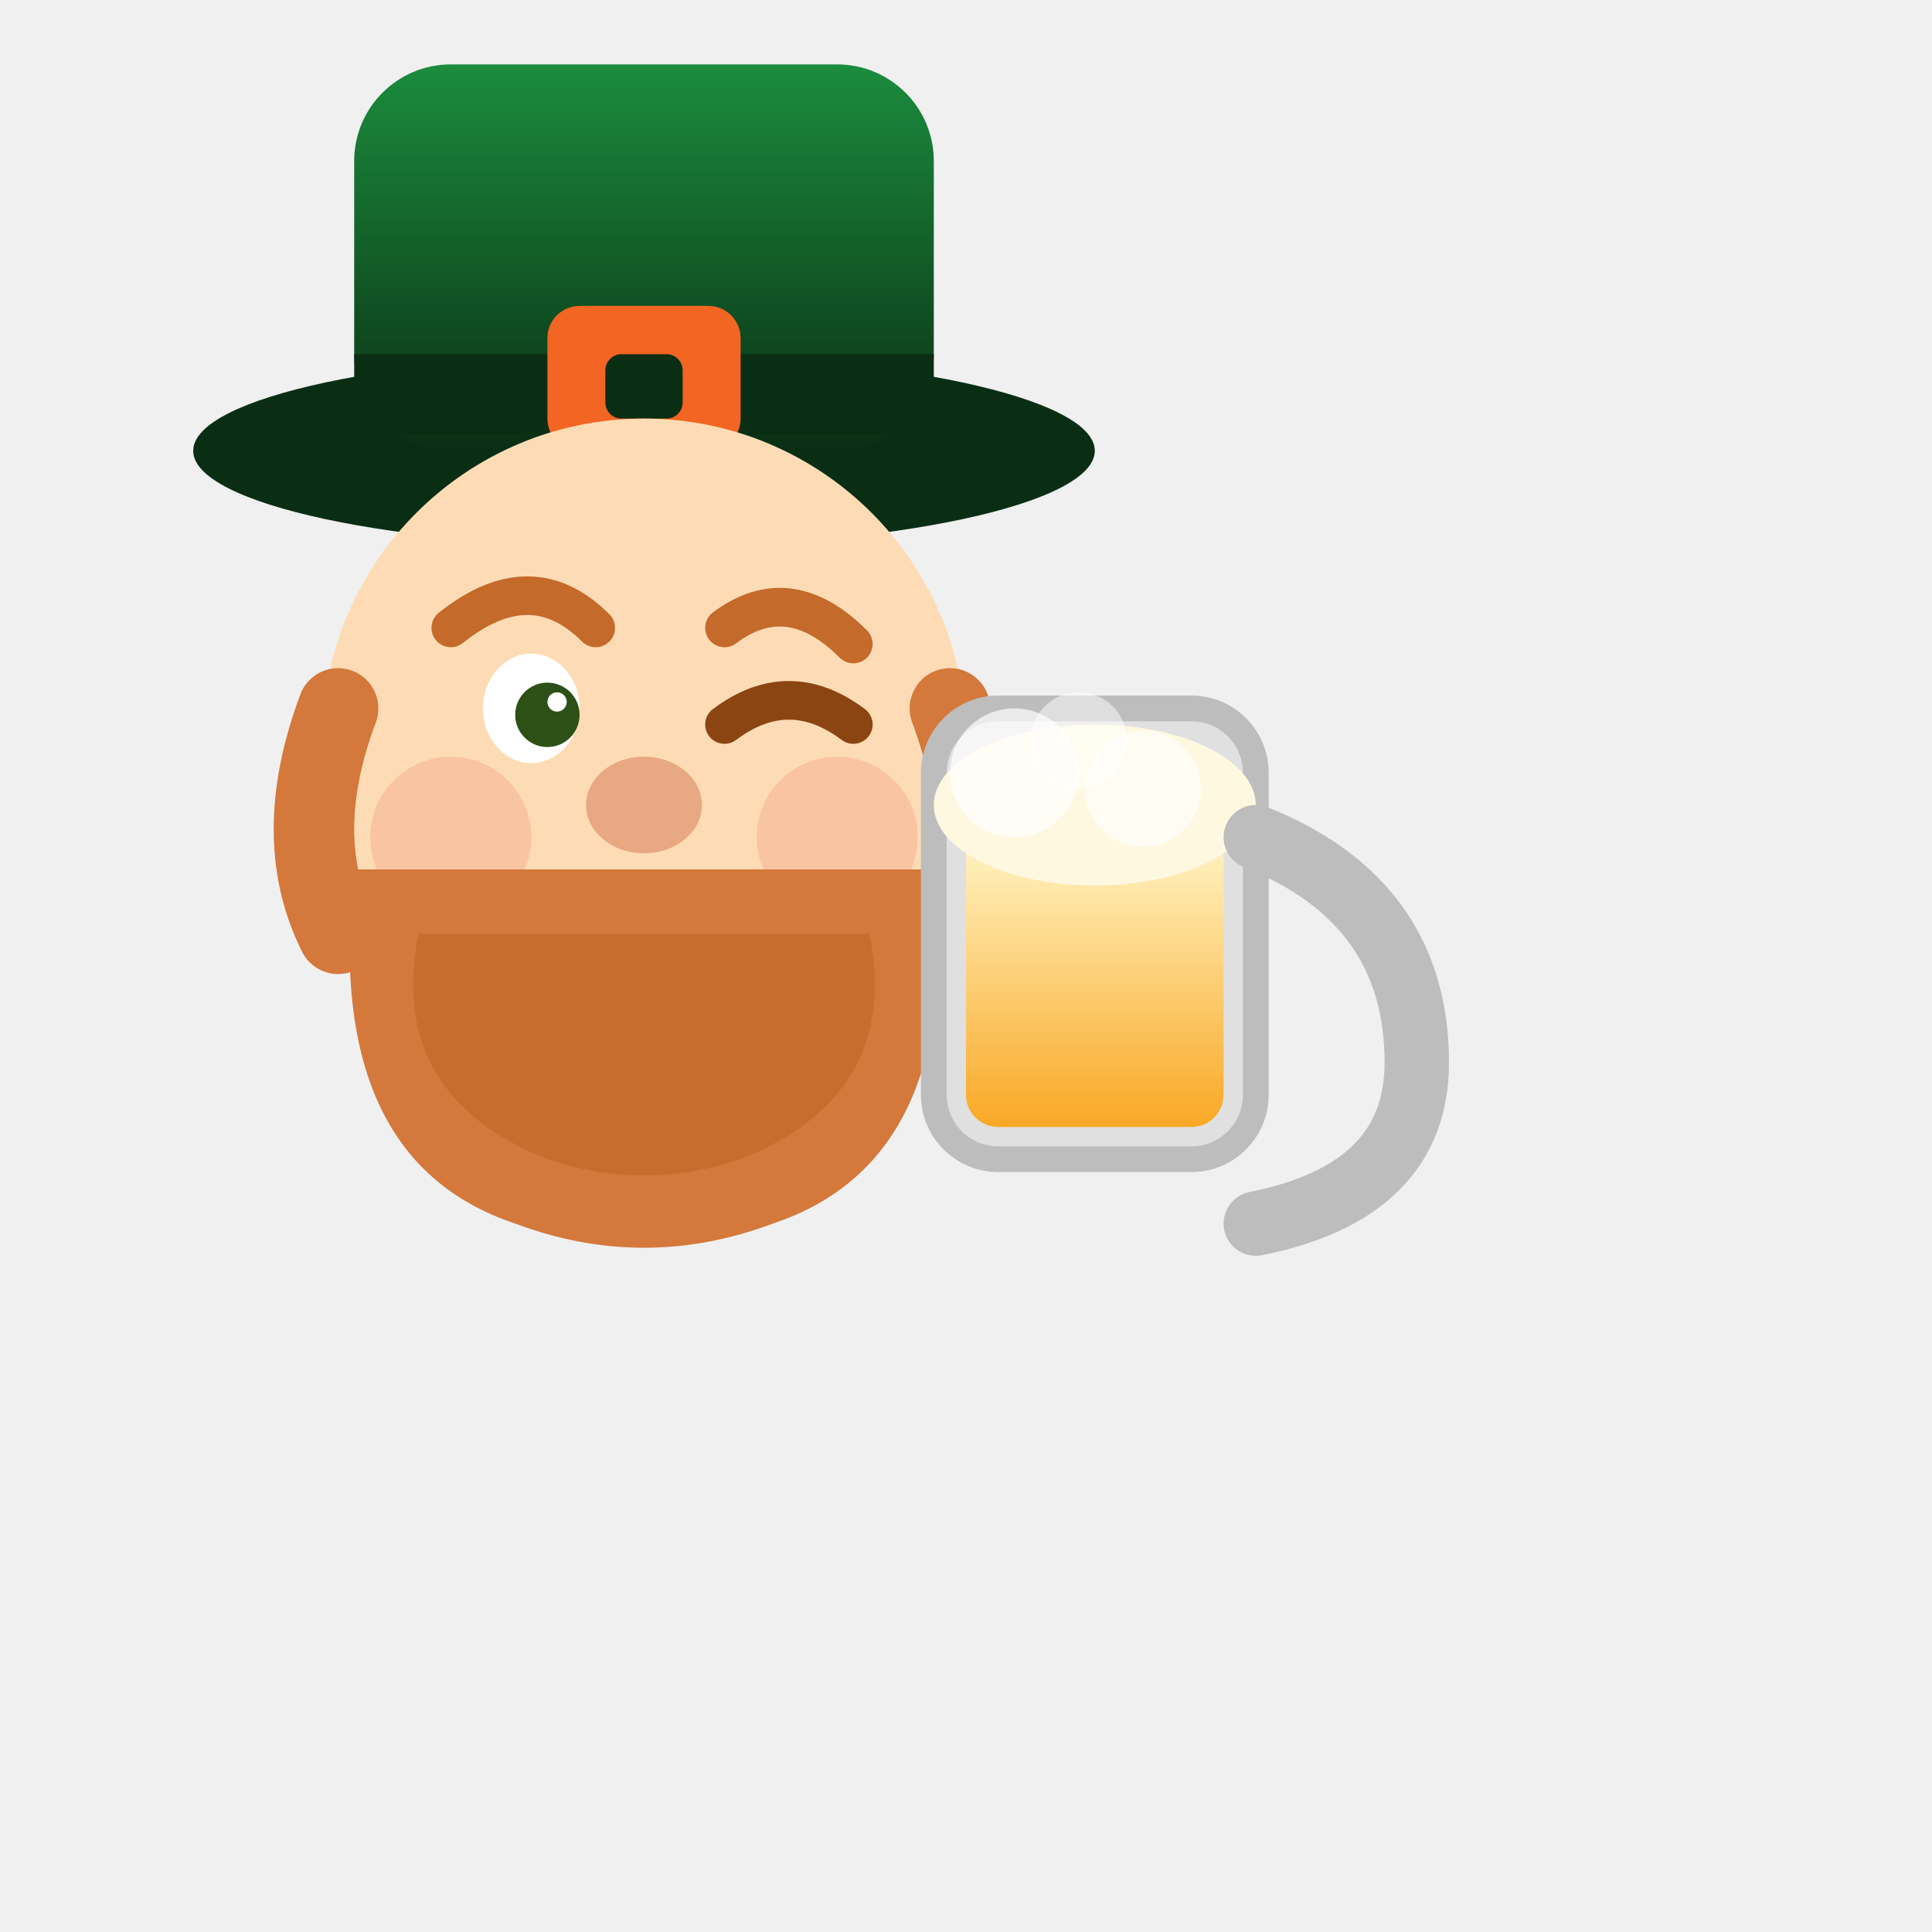
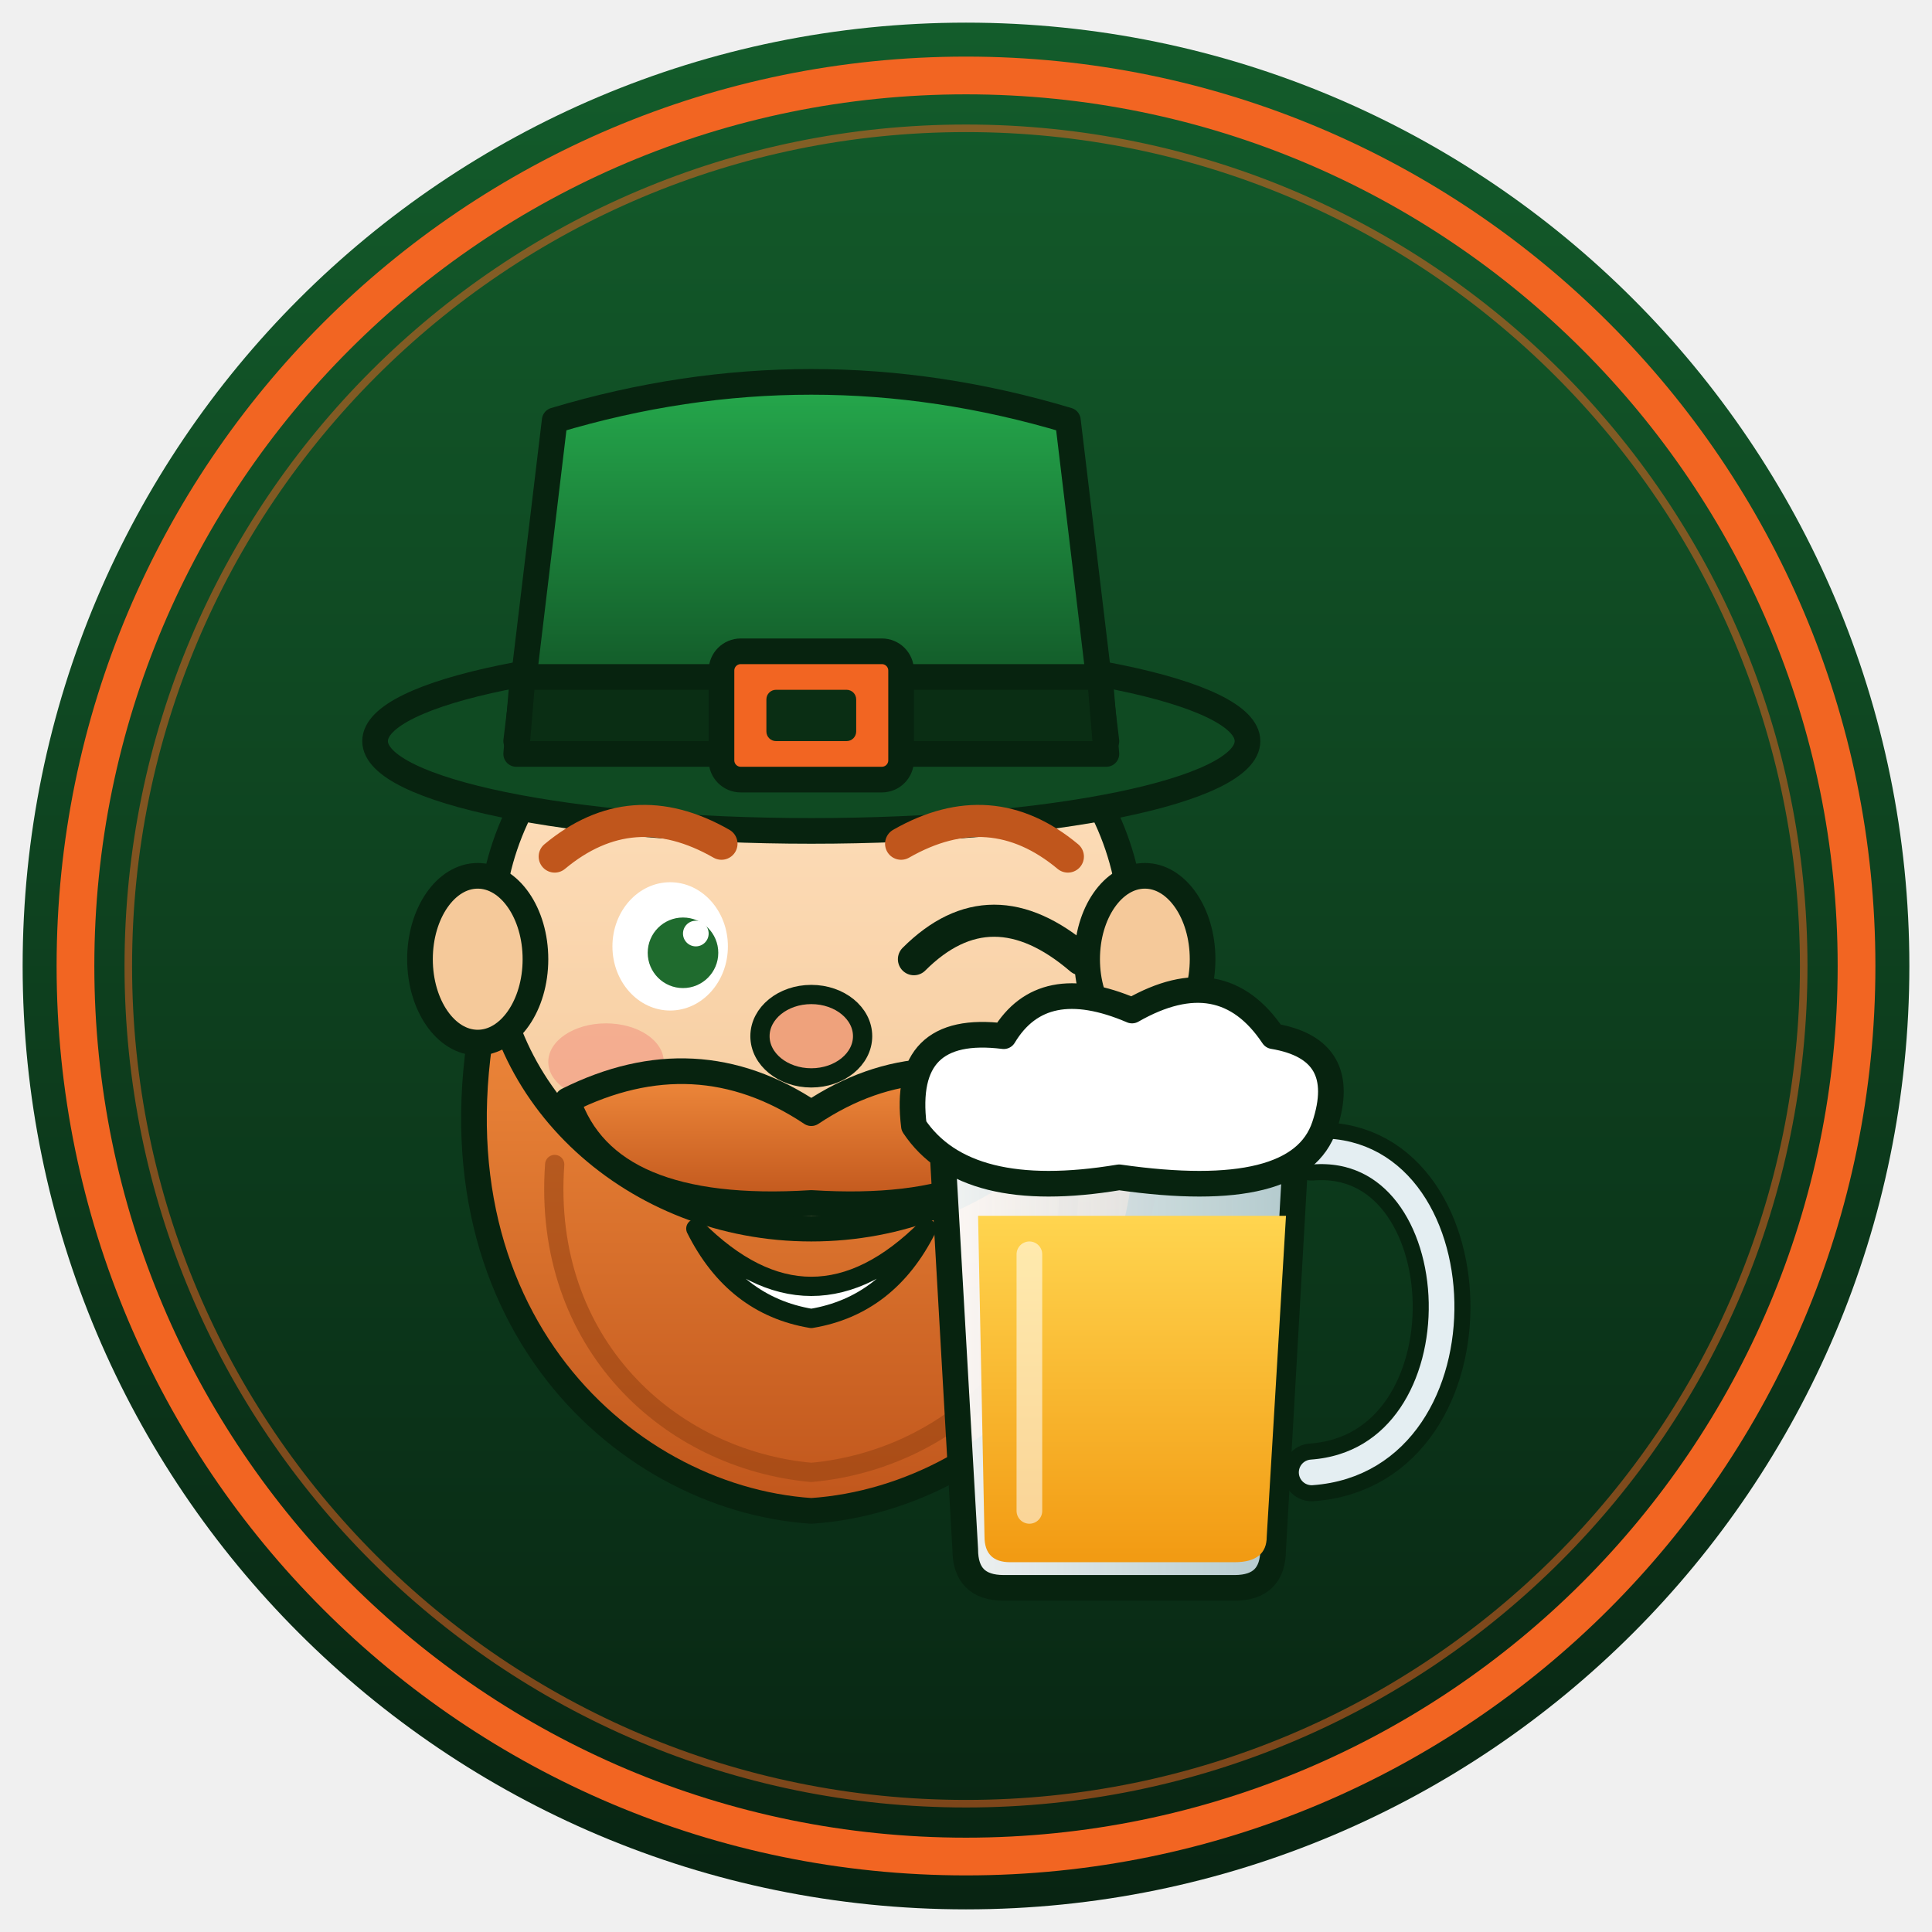
- <svg xmlns="http://www.w3.org/2000/svg" viewBox="-20 -22 60 60">
+ <svg xmlns="http://www.w3.org/2000/svg" viewBox="0 0 512 512">
  <defs>
-     <linearGradient id="hg" x1="0%" y1="0%" x2="0%" y2="100%">
-       <stop offset="0%" stop-color="#1B8C3D" />
-       <stop offset="100%" stop-color="#0A2E14" />
+     <linearGradient id="hat" x1="0" y1="0" x2="0" y2="1">
+       <stop offset="0" stop-color="#25A94C" />
+       <stop offset="1" stop-color="#0F4A22" />
    </linearGradient>
-     <linearGradient id="beer" x1="0%" y1="0%" x2="0%" y2="100%">
-       <stop offset="0%" stop-color="#FFF8E1" />
-       <stop offset="20%" stop-color="#FFECB3" />
-       <stop offset="100%" stop-color="#F9A825" />
+     <linearGradient id="beer" x1="0" y1="0" x2="0" y2="1">
+       <stop offset="0" stop-color="#FFD54F" />
+       <stop offset="1" stop-color="#F29A12" />
+     </linearGradient>
+     <linearGradient id="face" x1="0" y1="0" x2="0" y2="1">
+       <stop offset="0" stop-color="#FFE3C2" />
+       <stop offset="1" stop-color="#F5C99A" />
+     </linearGradient>
+     <linearGradient id="beard" x1="0" y1="0" x2="0" y2="1">
+       <stop offset="0" stop-color="#F08A3C" />
+       <stop offset="1" stop-color="#C0561C" />
+     </linearGradient>
+     <linearGradient id="glass" x1="0" y1="0" x2="1" y2="0">
+       <stop offset="0" stop-color="#FFFFFF" stop-opacity=".95" />
+       <stop offset="1" stop-color="#CFE3EC" stop-opacity=".85" />
+     </linearGradient>
+     <linearGradient id="bg" x1="0" y1="0" x2="0" y2="1">
+       <stop offset="0" stop-color="#135C2B" />
+       <stop offset="1" stop-color="#082412" />
    </linearGradient>
  </defs>
-   <g>
-     <ellipse cx="0" cy="-8" rx="14" ry="3" fill="#0A2E14" />
-     <rect x="-9" y="-20" width="18" height="12" rx="3" fill="url(#hg)" />
-     <rect x="-9" y="-11" width="18" height="2.5" fill="#0A2E14" />
-     <rect x="-3" y="-12.5" width="6" height="4.5" rx="1" fill="#F26522" />
-     <rect x="-1.2" y="-11" width="2.4" height="2" rx="0.5" fill="#0A2E14" />
-     <circle cx="0" cy="1" r="10" fill="#FDDCB5" />
-     <circle cx="-6" cy="4" r="2.5" fill="#F4A68C" opacity="0.45" />
-     <circle cx="6" cy="4" r="2.5" fill="#F4A68C" opacity="0.45" />
-     <ellipse cx="-3.5" cy="0" rx="1.5" ry="1.7" fill="white" />
-     <circle cx="-3" cy="0.2" r="1" fill="#2D5016" />
-     <circle cx="-2.7" cy="-0.2" r="0.3" fill="white" />
-     <path d="M2.5 0.5 Q4.5 -1 6.5 0.5" stroke="#8B4513" stroke-width="1.2" fill="none" stroke-linecap="round" />
-     <path d="M-6 -2.5 Q-3.5 -4.5 -1.5 -2.5" stroke="#C46A2B" stroke-width="1.2" fill="none" stroke-linecap="round" />
-     <path d="M2.5 -2.5 Q4.5 -4 6.5 -2" stroke="#C46A2B" stroke-width="1.2" fill="none" stroke-linecap="round" />
-     <ellipse cx="0" cy="3" rx="1.8" ry="1.5" fill="#E8A882" />
-     <path d="M-4 6 Q0 10.5 4 6" stroke="#8B4513" stroke-width="1" fill="#fff" stroke-linecap="round" />
-     <path d="M-9 5 Q-10 14 -4 16 Q0 17.5 4 16 Q10 14 9 5" fill="#D4783C" />
-     <path d="M-7 7 Q-8 12 -3 14 Q0 15 3 14 Q8 12 7 7" fill="#C46A2B" opacity="0.8" />
-     <path d="M-9.5 0 Q-11 4 -9.5 7" stroke="#D4783C" stroke-width="2.5" fill="none" stroke-linecap="round" />
-     <path d="M9.5 0 Q11 4 9.5 7" stroke="#D4783C" stroke-width="2.5" fill="none" stroke-linecap="round" />
-     <g transform="translate(14, 8)">
-       <rect x="-5" y="-8" width="10" height="14" rx="2" fill="#E0E0E0" stroke="#BDBDBD" stroke-width="0.8" />
-       <rect x="-4" y="-5" width="8" height="10" rx="1" fill="url(#beer)" />
-       <ellipse cx="0" cy="-5" rx="5" ry="2.5" fill="#FFF8E1" />
-       <circle cx="-2.5" cy="-6" r="2" fill="white" opacity="0.7" />
-       <circle cx="1.5" cy="-5.5" r="1.8" fill="white" opacity="0.6" />
-       <circle cx="-0.5" cy="-7" r="1.5" fill="white" opacity="0.5" />
-       <path d="M5 -4 Q10 -2 10 3 Q10 7 5 8" stroke="#BDBDBD" stroke-width="2" fill="none" stroke-linecap="round" />
+   <circle cx="256" cy="256" r="250" fill="url(#bg)" />
+   <circle cx="256" cy="256" r="236" fill="none" stroke="#F26522" stroke-width="10" />
+   <circle cx="256" cy="256" r="222" fill="none" stroke="#F26522" stroke-width="2" opacity=".5" />
+   <g transform="translate(45 91) scale(1.7)">
+     <g stroke="#07230F" stroke-width="4" stroke-linejoin="round" stroke-linecap="round">
+       <path d="M50 100 C38 150 70 180 100 182 C130 180 162 150 150 100 Z" fill="url(#beard)" />
+       <ellipse cx="100" cy="92" rx="50" ry="46" fill="url(#face)" />
+       <ellipse cx="48" cy="96" rx="9" ry="13" fill="#F5C99A" />
+       <ellipse cx="152" cy="96" rx="9" ry="13" fill="#F5C99A" />
+       <ellipse cx="100" cy="62" rx="68" ry="14" fill="#0F4A22" />
+       <path d="M54 62 L60 12 Q100 0 140 12 L146 62 Z" fill="url(#hat)" />
+       <path d="M55 52 L145 52 L146 64 L54 64 Z" fill="#0A2E14" />
+       <rect x="86" y="48" width="28" height="20" rx="3" fill="#F26522" />
+       <rect x="93" y="54" width="14" height="8" rx="1.5" fill="#0A2E14" stroke="none" />
+     </g>
+     <g fill="none" stroke-linecap="round">
+       <path d="M60 80 Q72 70 86 78" stroke="#C0561C" stroke-width="5" />
+       <path d="M114 78 Q128 70 140 80" stroke="#C0561C" stroke-width="5" />
+       <path d="M116 96 Q128 84 142 96" stroke="#07230F" stroke-width="5" />
+     </g>
+     <ellipse cx="78" cy="94" rx="9" ry="10" fill="#fff" />
+     <circle cx="80" cy="95" r="5.5" fill="#1F6B2E" />
+     <circle cx="82" cy="92" r="2" fill="#fff" />
+     <ellipse cx="68" cy="112" rx="9" ry="6" fill="#F08A7A" opacity=".5" />
+     <ellipse cx="132" cy="112" rx="9" ry="6" fill="#F08A7A" opacity=".5" />
+     <ellipse cx="100" cy="108" rx="8" ry="6.5" fill="#EFA27C" stroke="#07230F" stroke-width="3" />
+     <path d="M62 118 Q82 108 100 120 Q118 108 138 118 Q132 136 100 134 Q68 136 62 118 Z" fill="url(#beard)" stroke="#07230F" stroke-width="4" stroke-linejoin="round" />
+     <path d="M82 138 Q100 156 118 138 Q112 150 100 152 Q88 150 82 138 Z" fill="#fff" stroke="#07230F" stroke-width="3" stroke-linejoin="round" />
+     <path d="M60 128 C58 156 78 174 100 176 C122 174 142 156 140 128" fill="none" stroke="#9A4413" stroke-width="3" stroke-linecap="round" opacity=".6" />
+     <g transform="translate(118 112)" stroke="#07230F" stroke-width="4" stroke-linejoin="round" stroke-linecap="round">
+       <path d="M60 14 C86 12 88 62 60 64" fill="none" stroke-width="9" />
+       <path d="M60 14 C86 12 88 62 60 64" fill="none" stroke="#E4EEF2" stroke-width="4" />
+       <path d="M2 6 L58 6 L54 76 Q54 82 48 82 L12 82 Q6 82 6 76 Z" fill="url(#glass)" />
+       <path d="M8 24 L56 24 L53 74 Q53 78 48 78 L13 78 Q9 78 9 74 Z" fill="url(#beer)" stroke="none" />
+       <path d="M-2 10 Q-4 -6 12 -4 Q18 -14 32 -8 Q46 -16 54 -4 Q66 -2 62 10 Q58 22 30 18 Q6 22 -2 10 Z" fill="#fff" />
+       <path d="M16 30 L16 70" stroke="#fff" stroke-width="4" opacity=".55" />
    </g>
  </g>
</svg>
